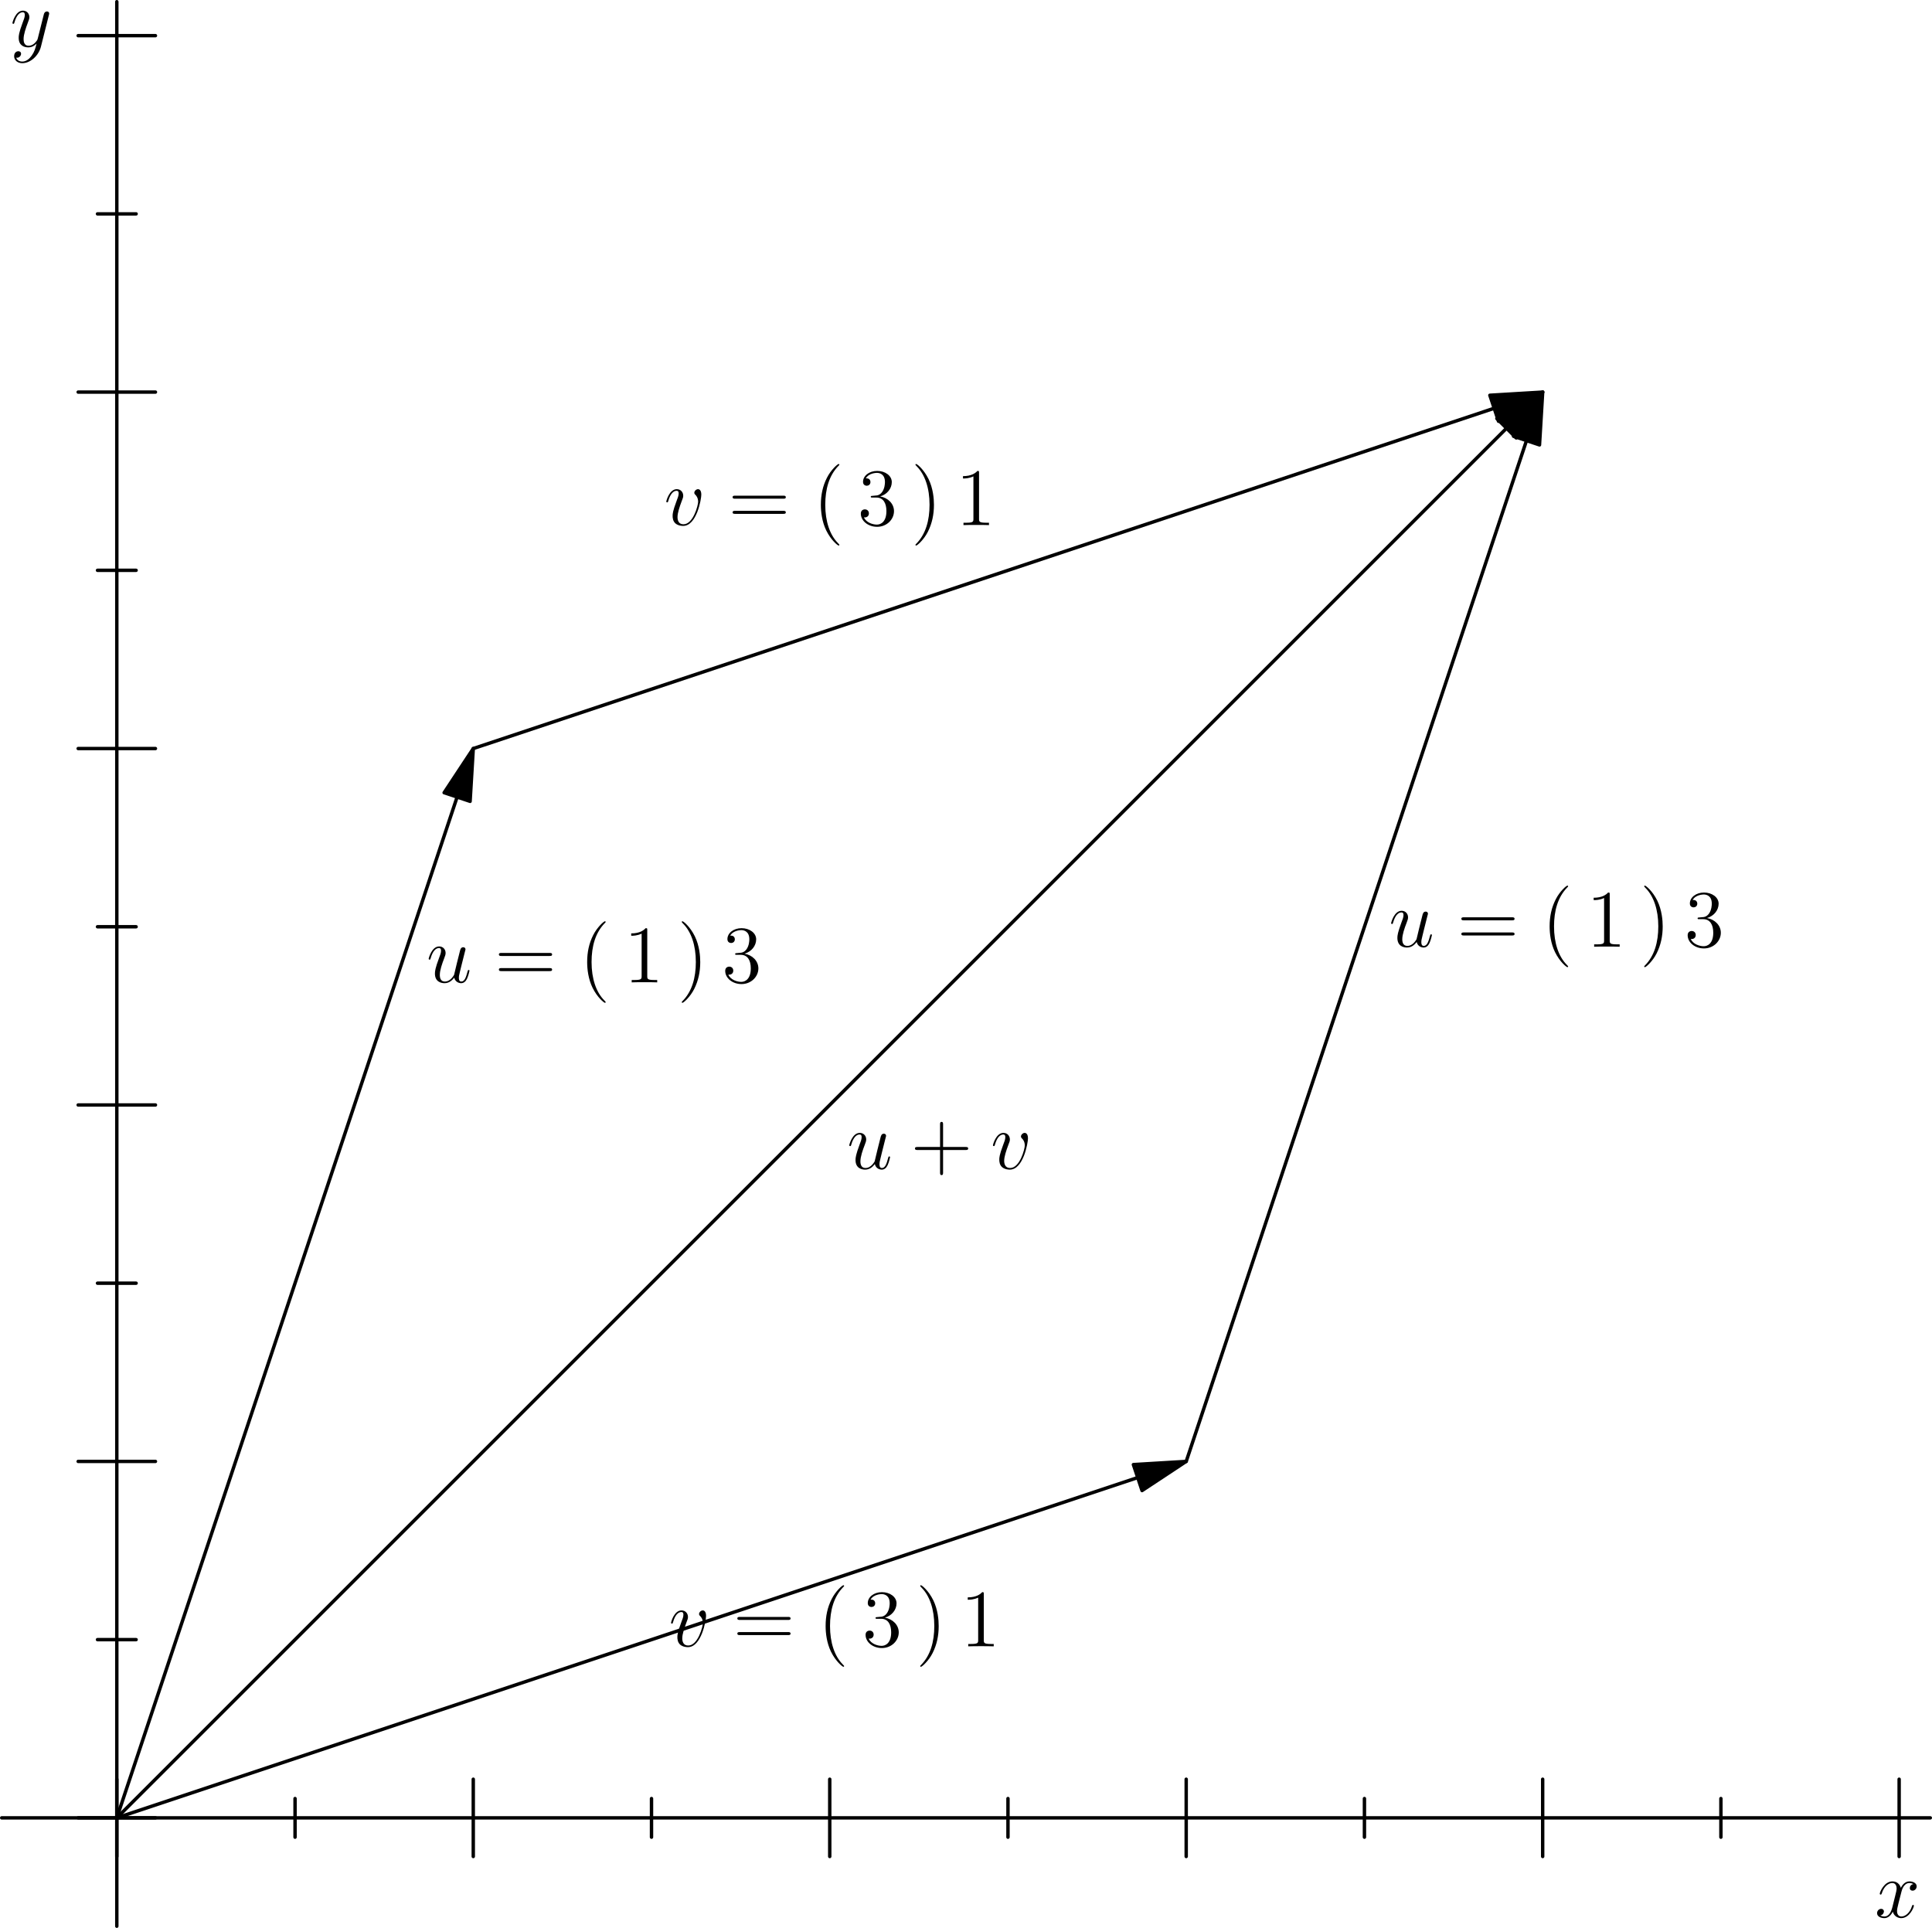
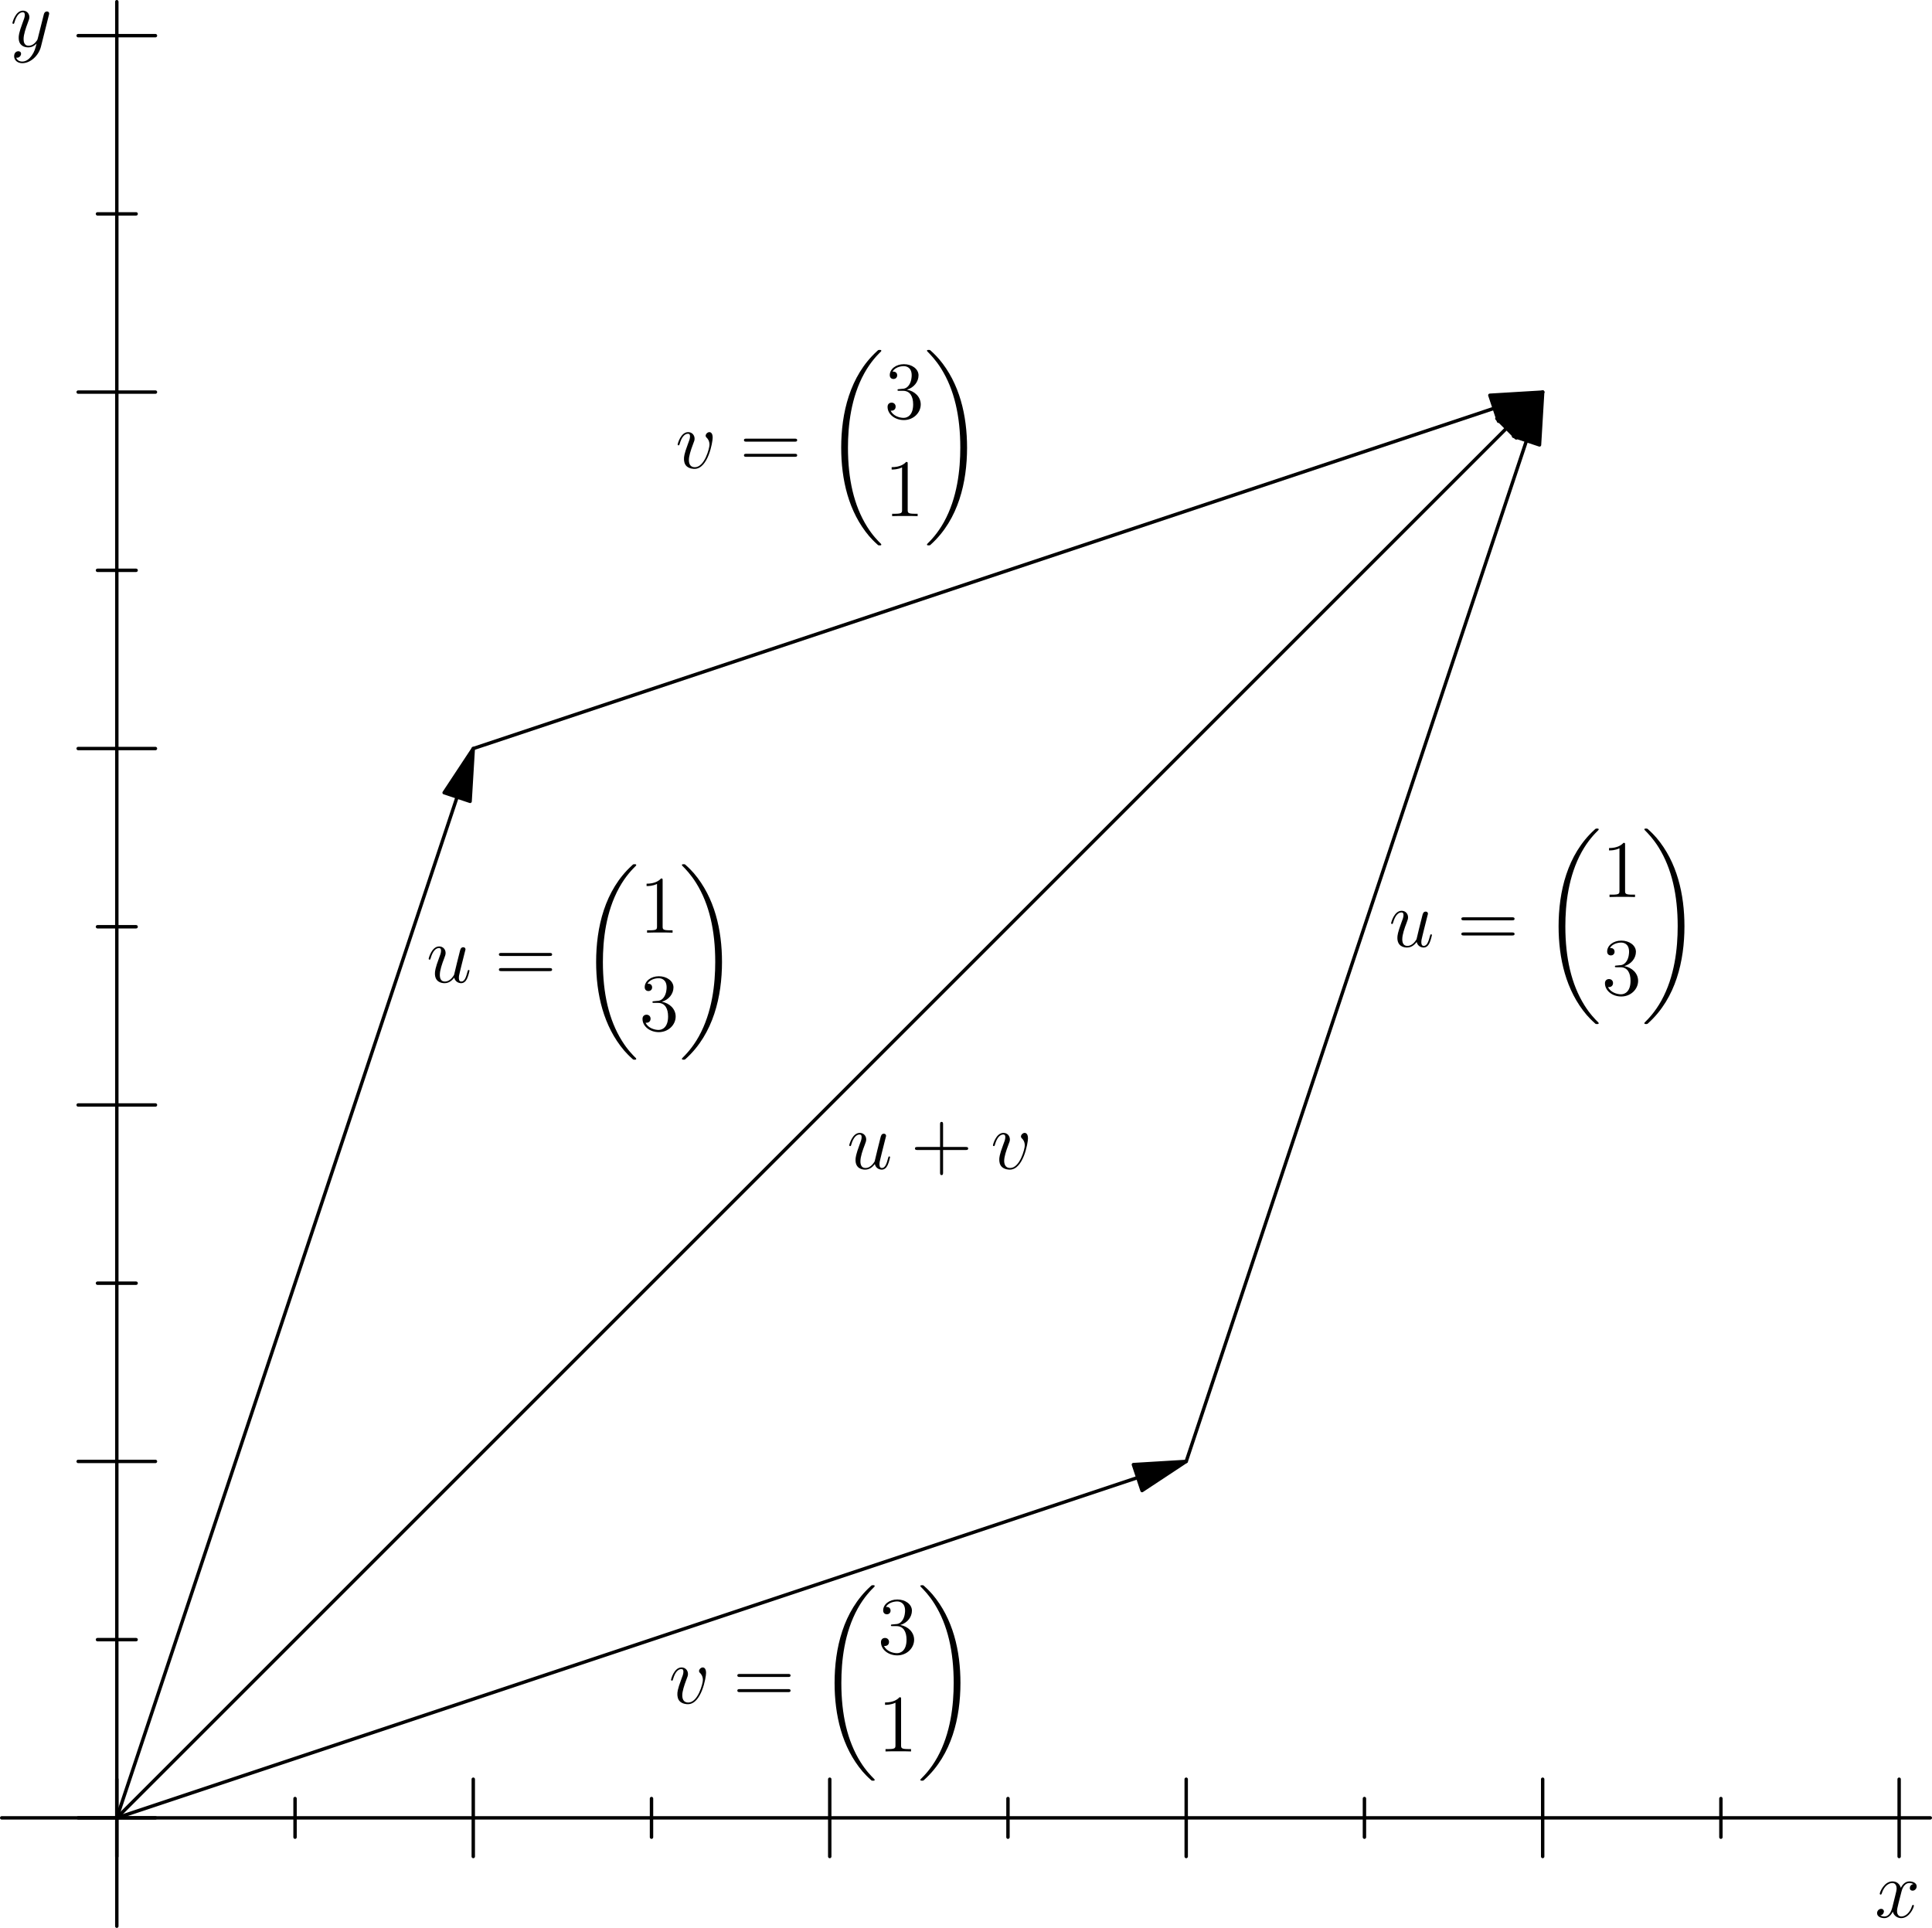
<svg xmlns="http://www.w3.org/2000/svg" xmlns:xlink="http://www.w3.org/1999/xlink" version="1.1" width="283.465pt" height="282.886pt" viewBox="56.409 53.858 283.465 282.886">
  <defs>
-     <path id="g1-40" d="M3.885 2.905C3.885 2.869 3.885 2.845 3.682 2.642C2.487 1.435 1.817-.538 1.817-2.977C1.817-5.296 2.379-7.293 3.766-8.703C3.885-8.811 3.885-8.835 3.885-8.871C3.885-8.942 3.826-8.966 3.778-8.966C3.622-8.966 2.642-8.106 2.056-6.934C1.447-5.727 1.172-4.447 1.172-2.977C1.172-1.913 1.339-.49 1.961 .789C2.666 2.224 3.646 3.001 3.778 3.001C3.826 3.001 3.885 2.977 3.885 2.905Z" />
-     <path id="g1-41" d="M3.371-2.977C3.371-3.885 3.252-5.368 2.582-6.755C1.877-8.189 .897-8.966 .765-8.966C.717-8.966 .658-8.942 .658-8.871C.658-8.835 .658-8.811 .861-8.608C2.056-7.4 2.726-5.428 2.726-2.989C2.726-.669 2.164 1.327 .777 2.738C.658 2.845 .658 2.869 .658 2.905C.658 2.977 .717 3.001 .765 3.001C.921 3.001 1.901 2.14 2.487 .968C3.096-.251 3.371-1.542 3.371-2.977Z" />
-     <path id="g1-43" d="M4.77-2.762H8.07C8.237-2.762 8.452-2.762 8.452-2.977C8.452-3.204 8.249-3.204 8.07-3.204H4.77V-6.504C4.77-6.671 4.77-6.886 4.555-6.886C4.328-6.886 4.328-6.683 4.328-6.504V-3.204H1.028C.861-3.204 .646-3.204 .646-2.989C.646-2.762 .849-2.762 1.028-2.762H4.328V.538C4.328 .705 4.328 .921 4.543 .921C4.77 .921 4.77 .717 4.77 .538V-2.762Z" />
-     <path id="g1-49" d="M3.443-7.663C3.443-7.938 3.443-7.95 3.204-7.95C2.917-7.627 2.319-7.185 1.088-7.185V-6.838C1.363-6.838 1.961-6.838 2.618-7.149V-.921C2.618-.49 2.582-.347 1.53-.347H1.16V0C1.482-.024 2.642-.024 3.037-.024S4.579-.024 4.902 0V-.347H4.531C3.479-.347 3.443-.49 3.443-.921V-7.663Z" />
-     <path id="g1-51" d="M2.2-4.292C1.997-4.28 1.949-4.268 1.949-4.16C1.949-4.041 2.008-4.041 2.224-4.041H2.774C3.79-4.041 4.244-3.204 4.244-2.056C4.244-.49 3.431-.072 2.845-.072C2.271-.072 1.291-.347 .944-1.136C1.327-1.076 1.674-1.291 1.674-1.722C1.674-2.068 1.423-2.307 1.088-2.307C.801-2.307 .49-2.14 .49-1.686C.49-.622 1.554 .251 2.881 .251C4.304 .251 5.356-.837 5.356-2.044C5.356-3.144 4.471-4.005 3.324-4.208C4.364-4.507 5.033-5.38 5.033-6.312C5.033-7.257 4.053-7.95 2.893-7.95C1.698-7.95 .813-7.221 .813-6.348C.813-5.87 1.184-5.774 1.363-5.774C1.614-5.774 1.901-5.954 1.901-6.312C1.901-6.695 1.614-6.862 1.351-6.862C1.279-6.862 1.255-6.862 1.219-6.85C1.674-7.663 2.798-7.663 2.857-7.663C3.252-7.663 4.029-7.484 4.029-6.312C4.029-6.085 3.993-5.416 3.646-4.902C3.288-4.376 2.881-4.34 2.558-4.328L2.2-4.292Z" />
-     <path id="g1-61" d="M8.07-3.873C8.237-3.873 8.452-3.873 8.452-4.089C8.452-4.316 8.249-4.316 8.07-4.316H1.028C.861-4.316 .646-4.316 .646-4.101C.646-3.873 .849-3.873 1.028-3.873H8.07ZM8.07-1.65C8.237-1.65 8.452-1.65 8.452-1.865C8.452-2.092 8.249-2.092 8.07-2.092H1.028C.861-2.092 .646-2.092 .646-1.877C.646-1.65 .849-1.65 1.028-1.65H8.07Z" />
-     <path id="g0-117" d="M4.077-.693C4.232-.024 4.806 .12 5.093 .12C5.475 .12 5.762-.132 5.954-.538C6.157-.968 6.312-1.674 6.312-1.71C6.312-1.769 6.265-1.817 6.193-1.817C6.085-1.817 6.073-1.757 6.025-1.578C5.81-.753 5.595-.12 5.117-.12C4.758-.12 4.758-.514 4.758-.669C4.758-.944 4.794-1.064 4.914-1.566C4.997-1.889 5.081-2.212 5.153-2.546L5.643-4.495C5.727-4.794 5.727-4.818 5.727-4.854C5.727-5.033 5.583-5.153 5.404-5.153C5.057-5.153 4.973-4.854 4.902-4.555C4.782-4.089 4.136-1.518 4.053-1.1C4.041-1.1 3.575-.12 2.702-.12C2.08-.12 1.961-.658 1.961-1.1C1.961-1.781 2.295-2.738 2.606-3.539C2.75-3.921 2.809-4.077 2.809-4.316C2.809-4.83 2.439-5.272 1.865-5.272C.765-5.272 .323-3.539 .323-3.443C.323-3.395 .371-3.335 .454-3.335C.562-3.335 .574-3.383 .622-3.551C.909-4.579 1.375-5.033 1.829-5.033C1.949-5.033 2.14-5.021 2.14-4.639C2.14-4.328 2.008-3.981 1.829-3.527C1.303-2.104 1.243-1.65 1.243-1.291C1.243-.072 2.164 .12 2.654 .12C3.419 .12 3.838-.406 4.077-.693Z" />
-     <path id="g0-118" d="M5.464-4.471C5.464-5.224 5.081-5.272 4.985-5.272C4.698-5.272 4.435-4.985 4.435-4.746C4.435-4.603 4.519-4.519 4.567-4.471C4.686-4.364 4.997-4.041 4.997-3.419C4.997-2.917 4.28-.12 2.845-.12C2.116-.12 1.973-.729 1.973-1.172C1.973-1.769 2.248-2.606 2.57-3.467C2.762-3.957 2.809-4.077 2.809-4.316C2.809-4.818 2.451-5.272 1.865-5.272C.765-5.272 .323-3.539 .323-3.443C.323-3.395 .371-3.335 .454-3.335C.562-3.335 .574-3.383 .622-3.551C.909-4.579 1.375-5.033 1.829-5.033C1.937-5.033 2.14-5.033 2.14-4.639C2.14-4.328 2.008-3.981 1.829-3.527C1.255-1.997 1.255-1.626 1.255-1.339C1.255-1.076 1.291-.586 1.662-.251C2.092 .12 2.69 .12 2.798 .12C4.782 .12 5.464-3.79 5.464-4.471Z" />
-     <path id="g0-120" d="M5.667-4.878C5.284-4.806 5.141-4.519 5.141-4.292C5.141-4.005 5.368-3.909 5.535-3.909C5.894-3.909 6.145-4.22 6.145-4.543C6.145-5.045 5.571-5.272 5.069-5.272C4.34-5.272 3.933-4.555 3.826-4.328C3.551-5.224 2.809-5.272 2.594-5.272C1.375-5.272 .729-3.706 .729-3.443C.729-3.395 .777-3.335 .861-3.335C.956-3.335 .98-3.407 1.004-3.455C1.411-4.782 2.212-5.033 2.558-5.033C3.096-5.033 3.204-4.531 3.204-4.244C3.204-3.981 3.132-3.706 2.989-3.132L2.582-1.494C2.403-.777 2.056-.12 1.423-.12C1.363-.12 1.064-.12 .813-.275C1.243-.359 1.339-.717 1.339-.861C1.339-1.1 1.16-1.243 .933-1.243C.646-1.243 .335-.992 .335-.61C.335-.108 .897 .12 1.411 .12C1.985 .12 2.391-.335 2.642-.825C2.833-.12 3.431 .12 3.873 .12C5.093 .12 5.738-1.447 5.738-1.71C5.738-1.769 5.691-1.817 5.619-1.817C5.511-1.817 5.499-1.757 5.464-1.662C5.141-.61 4.447-.12 3.909-.12C3.491-.12 3.264-.43 3.264-.921C3.264-1.184 3.312-1.375 3.503-2.164L3.921-3.79C4.101-4.507 4.507-5.033 5.057-5.033C5.081-5.033 5.416-5.033 5.667-4.878Z" />
-     <path id="g0-121" d="M3.144 1.339C2.821 1.793 2.355 2.2 1.769 2.2C1.626 2.2 1.052 2.176 .873 1.626C.909 1.638 .968 1.638 .992 1.638C1.351 1.638 1.59 1.327 1.59 1.052S1.363 .681 1.184 .681C.992 .681 .574 .825 .574 1.411C.574 2.02 1.088 2.439 1.769 2.439C2.965 2.439 4.172 1.339 4.507 .012L5.679-4.651C5.691-4.71 5.715-4.782 5.715-4.854C5.715-5.033 5.571-5.153 5.392-5.153C5.284-5.153 5.033-5.105 4.937-4.746L4.053-1.231C3.993-1.016 3.993-.992 3.897-.861C3.658-.526 3.264-.12 2.69-.12C2.02-.12 1.961-.777 1.961-1.1C1.961-1.781 2.283-2.702 2.606-3.563C2.738-3.909 2.809-4.077 2.809-4.316C2.809-4.818 2.451-5.272 1.865-5.272C.765-5.272 .323-3.539 .323-3.443C.323-3.395 .371-3.335 .454-3.335C.562-3.335 .574-3.383 .622-3.551C.909-4.555 1.363-5.033 1.829-5.033C1.937-5.033 2.14-5.033 2.14-4.639C2.14-4.328 2.008-3.981 1.829-3.527C1.243-1.961 1.243-1.566 1.243-1.279C1.243-.143 2.056 .12 2.654 .12C3.001 .12 3.431 .012 3.85-.43L3.862-.418C3.682 .287 3.563 .753 3.144 1.339Z" />
+     <path id="g2-43" d="M4.77-2.762H8.07C8.237-2.762 8.452-2.762 8.452-2.977C8.452-3.204 8.249-3.204 8.07-3.204H4.77V-6.504C4.77-6.671 4.77-6.886 4.555-6.886C4.328-6.886 4.328-6.683 4.328-6.504V-3.204H1.028C.861-3.204 .646-3.204 .646-2.989C.646-2.762 .849-2.762 1.028-2.762H4.328V.538C4.328 .705 4.328 .921 4.543 .921C4.77 .921 4.77 .717 4.77 .538V-2.762Z" />
+     <path id="g2-49" d="M3.443-7.663C3.443-7.938 3.443-7.95 3.204-7.95C2.917-7.627 2.319-7.185 1.088-7.185V-6.838C1.363-6.838 1.961-6.838 2.618-7.149V-.921C2.618-.49 2.582-.347 1.53-.347H1.16V0C1.482-.024 2.642-.024 3.037-.024S4.579-.024 4.902 0V-.347H4.531C3.479-.347 3.443-.49 3.443-.921V-7.663Z" />
+     <path id="g2-51" d="M2.2-4.292C1.997-4.28 1.949-4.268 1.949-4.16C1.949-4.041 2.008-4.041 2.224-4.041H2.774C3.79-4.041 4.244-3.204 4.244-2.056C4.244-.49 3.431-.072 2.845-.072C2.271-.072 1.291-.347 .944-1.136C1.327-1.076 1.674-1.291 1.674-1.722C1.674-2.068 1.423-2.307 1.088-2.307C.801-2.307 .49-2.14 .49-1.686C.49-.622 1.554 .251 2.881 .251C4.304 .251 5.356-.837 5.356-2.044C5.356-3.144 4.471-4.005 3.324-4.208C4.364-4.507 5.033-5.38 5.033-6.312C5.033-7.257 4.053-7.95 2.893-7.95C1.698-7.95 .813-7.221 .813-6.348C.813-5.87 1.184-5.774 1.363-5.774C1.614-5.774 1.901-5.954 1.901-6.312C1.901-6.695 1.614-6.862 1.351-6.862C1.279-6.862 1.255-6.862 1.219-6.85C1.674-7.663 2.798-7.663 2.857-7.663C3.252-7.663 4.029-7.484 4.029-6.312C4.029-6.085 3.993-5.416 3.646-4.902C3.288-4.376 2.881-4.34 2.558-4.328L2.2-4.292Z" />
+     <path id="g2-61" d="M8.07-3.873C8.237-3.873 8.452-3.873 8.452-4.089C8.452-4.316 8.249-4.316 8.07-4.316H1.028C.861-4.316 .646-4.316 .646-4.101C.646-3.873 .849-3.873 1.028-3.873H8.07ZM8.07-1.65C8.237-1.65 8.452-1.65 8.452-1.865C8.452-2.092 8.249-2.092 8.07-2.092H1.028C.861-2.092 .646-2.092 .646-1.877C.646-1.65 .849-1.65 1.028-1.65H8.07Z" />
+     <path id="g0-18" d="M8.369 28.083C8.369 28.035 8.345 28.011 8.321 27.975C7.878 27.533 7.077 26.732 6.276 25.441C4.352 22.356 3.479 18.471 3.479 13.868C3.479 10.652 3.909 6.504 5.882 2.941C6.826 1.243 7.807 .263 8.333-.263C8.369-.299 8.369-.323 8.369-.359C8.369-.478 8.285-.478 8.118-.478S7.926-.478 7.747-.299C3.742 3.347 2.487 8.823 2.487 13.856C2.487 18.554 3.563 23.289 6.599 26.863C6.838 27.138 7.293 27.628 7.783 28.059C7.926 28.202 7.95 28.202 8.118 28.202S8.369 28.202 8.369 28.083Z" />
+     <path id="g0-19" d="M6.3 13.868C6.3 9.17 5.224 4.435 2.188 .861C1.949 .586 1.494 .096 1.004-.335C.861-.478 .837-.478 .669-.478C.526-.478 .418-.478 .418-.359C.418-.311 .466-.263 .49-.239C.909 .191 1.71 .992 2.511 2.283C4.435 5.368 5.308 9.253 5.308 13.856C5.308 17.072 4.878 21.22 2.905 24.783C1.961 26.481 .968 27.473 .466 27.975C.442 28.011 .418 28.047 .418 28.083C.418 28.202 .526 28.202 .669 28.202C.837 28.202 .861 28.202 1.04 28.023C5.045 24.377 6.3 18.901 6.3 13.868Z" />
+     <path id="g1-117" d="M4.077-.693C4.232-.024 4.806 .12 5.093 .12C5.475 .12 5.762-.132 5.954-.538C6.157-.968 6.312-1.674 6.312-1.71C6.312-1.769 6.265-1.817 6.193-1.817C6.085-1.817 6.073-1.757 6.025-1.578C5.81-.753 5.595-.12 5.117-.12C4.758-.12 4.758-.514 4.758-.669C4.758-.944 4.794-1.064 4.914-1.566C4.997-1.889 5.081-2.212 5.153-2.546L5.643-4.495C5.727-4.794 5.727-4.818 5.727-4.854C5.727-5.033 5.583-5.153 5.404-5.153C5.057-5.153 4.973-4.854 4.902-4.555C4.782-4.089 4.136-1.518 4.053-1.1C4.041-1.1 3.575-.12 2.702-.12C2.08-.12 1.961-.658 1.961-1.1C1.961-1.781 2.295-2.738 2.606-3.539C2.75-3.921 2.809-4.077 2.809-4.316C2.809-4.83 2.439-5.272 1.865-5.272C.765-5.272 .323-3.539 .323-3.443C.323-3.395 .371-3.335 .454-3.335C.562-3.335 .574-3.383 .622-3.551C.909-4.579 1.375-5.033 1.829-5.033C1.949-5.033 2.14-5.021 2.14-4.639C2.14-4.328 2.008-3.981 1.829-3.527C1.303-2.104 1.243-1.65 1.243-1.291C1.243-.072 2.164 .12 2.654 .12C3.419 .12 3.838-.406 4.077-.693Z" />
+     <path id="g1-118" d="M5.464-4.471C5.464-5.224 5.081-5.272 4.985-5.272C4.698-5.272 4.435-4.985 4.435-4.746C4.435-4.603 4.519-4.519 4.567-4.471C4.686-4.364 4.997-4.041 4.997-3.419C4.997-2.917 4.28-.12 2.845-.12C2.116-.12 1.973-.729 1.973-1.172C1.973-1.769 2.248-2.606 2.57-3.467C2.762-3.957 2.809-4.077 2.809-4.316C2.809-4.818 2.451-5.272 1.865-5.272C.765-5.272 .323-3.539 .323-3.443C.323-3.395 .371-3.335 .454-3.335C.562-3.335 .574-3.383 .622-3.551C.909-4.579 1.375-5.033 1.829-5.033C1.937-5.033 2.14-5.033 2.14-4.639C2.14-4.328 2.008-3.981 1.829-3.527C1.255-1.997 1.255-1.626 1.255-1.339C1.255-1.076 1.291-.586 1.662-.251C2.092 .12 2.69 .12 2.798 .12C4.782 .12 5.464-3.79 5.464-4.471Z" />
+     <path id="g1-120" d="M5.667-4.878C5.284-4.806 5.141-4.519 5.141-4.292C5.141-4.005 5.368-3.909 5.535-3.909C5.894-3.909 6.145-4.22 6.145-4.543C6.145-5.045 5.571-5.272 5.069-5.272C4.34-5.272 3.933-4.555 3.826-4.328C3.551-5.224 2.809-5.272 2.594-5.272C1.375-5.272 .729-3.706 .729-3.443C.729-3.395 .777-3.335 .861-3.335C.956-3.335 .98-3.407 1.004-3.455C1.411-4.782 2.212-5.033 2.558-5.033C3.096-5.033 3.204-4.531 3.204-4.244C3.204-3.981 3.132-3.706 2.989-3.132L2.582-1.494C2.403-.777 2.056-.12 1.423-.12C1.363-.12 1.064-.12 .813-.275C1.243-.359 1.339-.717 1.339-.861C1.339-1.1 1.16-1.243 .933-1.243C.646-1.243 .335-.992 .335-.61C.335-.108 .897 .12 1.411 .12C1.985 .12 2.391-.335 2.642-.825C2.833-.12 3.431 .12 3.873 .12C5.093 .12 5.738-1.447 5.738-1.71C5.738-1.769 5.691-1.817 5.619-1.817C5.511-1.817 5.499-1.757 5.464-1.662C5.141-.61 4.447-.12 3.909-.12C3.491-.12 3.264-.43 3.264-.921C3.264-1.184 3.312-1.375 3.503-2.164L3.921-3.79C4.101-4.507 4.507-5.033 5.057-5.033C5.081-5.033 5.416-5.033 5.667-4.878Z" />
+     <path id="g1-121" d="M3.144 1.339C2.821 1.793 2.355 2.2 1.769 2.2C1.626 2.2 1.052 2.176 .873 1.626C.909 1.638 .968 1.638 .992 1.638C1.351 1.638 1.59 1.327 1.59 1.052S1.363 .681 1.184 .681C.992 .681 .574 .825 .574 1.411C.574 2.02 1.088 2.439 1.769 2.439C2.965 2.439 4.172 1.339 4.507 .012L5.679-4.651C5.691-4.71 5.715-4.782 5.715-4.854C5.715-5.033 5.571-5.153 5.392-5.153C5.284-5.153 5.033-5.105 4.937-4.746L4.053-1.231C3.993-1.016 3.993-.992 3.897-.861C3.658-.526 3.264-.12 2.69-.12C2.02-.12 1.961-.777 1.961-1.1C1.961-1.781 2.283-2.702 2.606-3.563C2.738-3.909 2.809-4.077 2.809-4.316C2.809-4.818 2.451-5.272 1.865-5.272C.765-5.272 .323-3.539 .323-3.443C.323-3.395 .371-3.335 .454-3.335C.562-3.335 .574-3.383 .622-3.551C.909-4.555 1.363-5.033 1.829-5.033C1.937-5.033 2.14-5.033 2.14-4.639C2.14-4.328 2.008-3.981 1.829-3.527C1.243-1.961 1.243-1.566 1.243-1.279C1.243-.143 2.056 .12 2.654 .12C3.001 .12 3.431 .012 3.85-.43L3.862-.418C3.682 .287 3.563 .753 3.144 1.339Z" />
  </defs>
  <g id="page1">
    <g>
      <g transform="matrix(0.996264 0 0 0.996264 73.5474 320.595)">
        <path d="M 0 15.958L 0 -267.486" fill="none" stroke="#000000" stroke-linecap="round" stroke-linejoin="round" stroke-miterlimit="10.037" stroke-width="0.502" />
      </g>
    </g>
    <g>
      <g transform="matrix(0.996264 0 0 0.996264 73.5474 320.595)">
        <path d="M -5.691 -7.28544e-16L 5.691 -7.28544e-16" fill="none" stroke="#000000" stroke-linecap="round" stroke-linejoin="round" stroke-miterlimit="10.037" stroke-width="0.502" />
      </g>
    </g>
    <g>
      <g transform="matrix(0.996264 0 0 0.996264 73.5474 320.595)">
        <path d="M -5.691 -52.497L 5.691 -52.497" fill="none" stroke="#000000" stroke-linecap="round" stroke-linejoin="round" stroke-miterlimit="10.037" stroke-width="0.502" />
      </g>
    </g>
    <g>
      <g transform="matrix(0.996264 0 0 0.996264 73.5474 320.595)">
        <path d="M -5.691 -104.994L 5.691 -104.994" fill="none" stroke="#000000" stroke-linecap="round" stroke-linejoin="round" stroke-miterlimit="10.037" stroke-width="0.502" />
      </g>
    </g>
    <g>
      <g transform="matrix(0.996264 0 0 0.996264 73.5474 320.595)">
        <path d="M -5.691 -157.491L 5.691 -157.491" fill="none" stroke="#000000" stroke-linecap="round" stroke-linejoin="round" stroke-miterlimit="10.037" stroke-width="0.502" />
      </g>
    </g>
    <g>
      <g transform="matrix(0.996264 0 0 0.996264 73.5474 320.595)">
        <path d="M -5.691 -209.989L 5.691 -209.989" fill="none" stroke="#000000" stroke-linecap="round" stroke-linejoin="round" stroke-miterlimit="10.037" stroke-width="0.502" />
      </g>
    </g>
    <g>
      <g transform="matrix(0.996264 0 0 0.996264 73.5474 320.595)">
        <path d="M -5.691 -262.486L 5.691 -262.486" fill="none" stroke="#000000" stroke-linecap="round" stroke-linejoin="round" stroke-miterlimit="10.037" stroke-width="0.502" />
      </g>
    </g>
    <g>
      <g transform="matrix(0.996264 0 0 0.996264 73.5474 320.595)">
        <path d="M -2.845 -26.249L 2.845 -26.249" fill="none" stroke="#000000" stroke-linecap="round" stroke-linejoin="round" stroke-miterlimit="10.037" stroke-width="0.502" />
      </g>
    </g>
    <g>
      <g transform="matrix(0.996264 0 0 0.996264 73.5474 320.595)">
        <path d="M -2.845 -78.746L 2.845 -78.746" fill="none" stroke="#000000" stroke-linecap="round" stroke-linejoin="round" stroke-miterlimit="10.037" stroke-width="0.502" />
      </g>
    </g>
    <g>
      <g transform="matrix(0.996264 0 0 0.996264 73.5474 320.595)">
        <path d="M -2.845 -131.243L 2.845 -131.243" fill="none" stroke="#000000" stroke-linecap="round" stroke-linejoin="round" stroke-miterlimit="10.037" stroke-width="0.502" />
      </g>
    </g>
    <g>
      <g transform="matrix(0.996264 0 0 0.996264 73.5474 320.595)">
        <path d="M -2.845 -183.74L 2.845 -183.74" fill="none" stroke="#000000" stroke-linecap="round" stroke-linejoin="round" stroke-miterlimit="10.037" stroke-width="0.502" />
      </g>
    </g>
    <g>
      <g transform="matrix(0.996264 0 0 0.996264 73.5474 320.595)">
        <path d="M -2.845 -236.237L 2.845 -236.237" fill="none" stroke="#000000" stroke-linecap="round" stroke-linejoin="round" stroke-miterlimit="10.037" stroke-width="0.502" />
      </g>
    </g>
-     <use x="57.909" y="60.691" xlink:href="#g0-121" />
+     <use x="57.909" y="60.691" xlink:href="#g1-121" />
    <g>
      <g transform="matrix(0.996264 0 0 0.996264 73.5474 320.595)">
        <path d="M -16.951 -0L 267.074 0" fill="none" stroke="#000000" stroke-linecap="round" stroke-linejoin="round" stroke-miterlimit="10.037" stroke-width="0.502" />
      </g>
    </g>
    <g>
      <g transform="matrix(0.996264 0 0 0.996264 73.5474 320.595)">
        <path d="M 1.45709e-15 -5.691L 1.45709e-15 5.691" fill="none" stroke="#000000" stroke-linecap="round" stroke-linejoin="round" stroke-miterlimit="10.037" stroke-width="0.502" />
      </g>
    </g>
    <g>
      <g transform="matrix(0.996264 0 0 0.996264 73.5474 320.595)">
        <path d="M 52.497 -5.691L 52.497 5.691" fill="none" stroke="#000000" stroke-linecap="round" stroke-linejoin="round" stroke-miterlimit="10.037" stroke-width="0.502" />
      </g>
    </g>
    <g>
      <g transform="matrix(0.996264 0 0 0.996264 73.5474 320.595)">
        <path d="M 104.994 -5.691L 104.994 5.691" fill="none" stroke="#000000" stroke-linecap="round" stroke-linejoin="round" stroke-miterlimit="10.037" stroke-width="0.502" />
      </g>
    </g>
    <g>
      <g transform="matrix(0.996264 0 0 0.996264 73.5474 320.595)">
        <path d="M 157.491 -5.691L 157.491 5.691" fill="none" stroke="#000000" stroke-linecap="round" stroke-linejoin="round" stroke-miterlimit="10.037" stroke-width="0.502" />
      </g>
    </g>
    <g>
      <g transform="matrix(0.996264 0 0 0.996264 73.5474 320.595)">
        <path d="M 209.989 -5.691L 209.989 5.691" fill="none" stroke="#000000" stroke-linecap="round" stroke-linejoin="round" stroke-miterlimit="10.037" stroke-width="0.502" />
      </g>
    </g>
    <g>
      <g transform="matrix(0.996264 0 0 0.996264 73.5474 320.595)">
        <path d="M 262.486 -5.691L 262.486 5.691" fill="none" stroke="#000000" stroke-linecap="round" stroke-linejoin="round" stroke-miterlimit="10.037" stroke-width="0.502" />
      </g>
    </g>
    <g>
      <g transform="matrix(0.996264 0 0 0.996264 73.5474 320.595)">
        <path d="M 26.249 -2.845L 26.249 2.845" fill="none" stroke="#000000" stroke-linecap="round" stroke-linejoin="round" stroke-miterlimit="10.037" stroke-width="0.502" />
      </g>
    </g>
    <g>
      <g transform="matrix(0.996264 0 0 0.996264 73.5474 320.595)">
        <path d="M 78.746 -2.845L 78.746 2.845" fill="none" stroke="#000000" stroke-linecap="round" stroke-linejoin="round" stroke-miterlimit="10.037" stroke-width="0.502" />
      </g>
    </g>
    <g>
      <g transform="matrix(0.996264 0 0 0.996264 73.5474 320.595)">
        <path d="M 131.243 -2.845L 131.243 2.845" fill="none" stroke="#000000" stroke-linecap="round" stroke-linejoin="round" stroke-miterlimit="10.037" stroke-width="0.502" />
      </g>
    </g>
    <g>
      <g transform="matrix(0.996264 0 0 0.996264 73.5474 320.595)">
        <path d="M 183.74 -2.845L 183.74 2.845" fill="none" stroke="#000000" stroke-linecap="round" stroke-linejoin="round" stroke-miterlimit="10.037" stroke-width="0.502" />
      </g>
    </g>
    <g>
      <g transform="matrix(0.996264 0 0 0.996264 73.5474 320.595)">
        <path d="M 236.237 -2.845L 236.237 2.845" fill="none" stroke="#000000" stroke-linecap="round" stroke-linejoin="round" stroke-miterlimit="10.037" stroke-width="0.502" />
      </g>
    </g>
-     <use x="331.48" y="335.188" xlink:href="#g0-120" />
+     <use x="331.48" y="335.188" xlink:href="#g1-120" />
    <g transform="matrix(0.996264 0 0 0.996264 73.5474 320.595)">
      <path d="M 50.117 -150.35L 0 0" fill="none" stroke="#000000" stroke-linecap="round" stroke-linejoin="round" stroke-miterlimit="10.037" stroke-width="0.502" />
    </g>
    <g transform="matrix(0.996264 0 0 0.996264 73.5474 320.595)">
      <path d="M 52.497 -157.491L 48.203 -150.987L 52.03 -149.712L 52.497 -157.491Z" fill="#000000" />
    </g>
    <g transform="matrix(0.996264 0 0 0.996264 73.5474 320.595)">
      <path d="M 52.497 -157.491L 48.203 -150.987L 52.03 -149.712L 52.497 -157.491Z" fill="none" stroke="#000000" stroke-linecap="round" stroke-linejoin="round" stroke-miterlimit="10.037" stroke-width="0.502" />
    </g>
    <g transform="matrix(0.996264 0 0 0.996264 73.5474 320.595)">
      <path d="M 202.847 -207.608L 52.497 -157.491" fill="none" stroke="#000000" stroke-linecap="round" stroke-linejoin="round" stroke-miterlimit="10.037" stroke-width="0.502" />
    </g>
    <g transform="matrix(0.996264 0 0 0.996264 73.5474 320.595)">
      <path d="M 209.989 -209.989L 202.209 -209.522L 203.485 -205.694L 209.989 -209.989Z" fill="#000000" />
    </g>
    <g transform="matrix(0.996264 0 0 0.996264 73.5474 320.595)">
      <path d="M 209.989 -209.989L 202.209 -209.522L 203.485 -205.694L 209.989 -209.989Z" fill="none" stroke="#000000" stroke-linecap="round" stroke-linejoin="round" stroke-miterlimit="10.037" stroke-width="0.502" />
    </g>
    <g transform="matrix(0.996264 0 0 0.996264 73.5474 320.595)">
      <path d="M 204.665 -204.665L 0 0" fill="none" stroke="#000000" stroke-linecap="round" stroke-linejoin="round" stroke-miterlimit="10.037" stroke-width="0.502" />
    </g>
    <g transform="matrix(0.996264 0 0 0.996264 73.5474 320.595)">
      <path d="M 209.989 -209.989L 203.239 -206.092L 206.092 -203.239L 209.989 -209.989Z" fill="#000000" />
    </g>
    <g transform="matrix(0.996264 0 0 0.996264 73.5474 320.595)">
      <path d="M 209.989 -209.989L 203.239 -206.092L 206.092 -203.239L 209.989 -209.989Z" fill="none" stroke="#000000" stroke-linecap="round" stroke-linejoin="round" stroke-miterlimit="10.037" stroke-width="0.502" />
    </g>
    <g transform="matrix(0.996264 0 0 0.996264 73.5474 320.595)">
      <path d="M 150.35 -50.117L 0 0" fill="none" stroke="#000000" stroke-linecap="round" stroke-linejoin="round" stroke-miterlimit="10.037" stroke-width="0.502" />
    </g>
    <g transform="matrix(0.996264 0 0 0.996264 73.5474 320.595)">
      <path d="M 157.491 -52.497L 149.712 -52.03L 150.987 -48.203L 157.491 -52.497Z" fill="#000000" />
    </g>
    <g transform="matrix(0.996264 0 0 0.996264 73.5474 320.595)">
      <path d="M 157.491 -52.497L 149.712 -52.03L 150.987 -48.203L 157.491 -52.497Z" fill="none" stroke="#000000" stroke-linecap="round" stroke-linejoin="round" stroke-miterlimit="10.037" stroke-width="0.502" />
    </g>
    <g transform="matrix(0.996264 0 0 0.996264 73.5474 320.595)">
      <path d="M 207.608 -202.847L 157.491 -52.497" fill="none" stroke="#000000" stroke-linecap="round" stroke-linejoin="round" stroke-miterlimit="10.037" stroke-width="0.502" />
    </g>
    <g transform="matrix(0.996264 0 0 0.996264 73.5474 320.595)">
      <path d="M 209.989 -209.989L 205.694 -203.485L 209.522 -202.209L 209.989 -209.989Z" fill="#000000" />
    </g>
    <g transform="matrix(0.996264 0 0 0.996264 73.5474 320.595)">
      <path d="M 209.989 -209.989L 205.694 -203.485L 209.522 -202.209L 209.989 -209.989Z" fill="none" stroke="#000000" stroke-linecap="round" stroke-linejoin="round" stroke-miterlimit="10.037" stroke-width="0.502" />
    </g>
-     <use x="118.979" y="198.001" xlink:href="#g0-117" />
-     <use x="128.962" y="198.001" xlink:href="#g1-61" />
-     <use x="141.387" y="198.001" xlink:href="#g1-40" />
-     <use x="147.932" y="198.001" xlink:href="#g1-49" />
-     <use x="155.778" y="198.001" xlink:href="#g1-41" />
-     <use x="162.323" y="198.001" xlink:href="#g1-51" />
-     <use x="153.842" y="130.906" xlink:href="#g0-118" />
-     <use x="163.251" y="130.906" xlink:href="#g1-61" />
-     <use x="175.676" y="130.906" xlink:href="#g1-40" />
-     <use x="182.221" y="130.906" xlink:href="#g1-51" />
-     <use x="190.067" y="130.906" xlink:href="#g1-41" />
-     <use x="196.612" y="130.906" xlink:href="#g1-49" />
-     <use x="260.191" y="192.771" xlink:href="#g0-117" />
-     <use x="270.175" y="192.771" xlink:href="#g1-61" />
-     <use x="282.6" y="192.771" xlink:href="#g1-40" />
-     <use x="289.145" y="192.771" xlink:href="#g1-49" />
-     <use x="296.99" y="192.771" xlink:href="#g1-41" />
-     <use x="303.535" y="192.771" xlink:href="#g1-51" />
-     <use x="154.539" y="295.427" xlink:href="#g0-118" />
-     <use x="163.948" y="295.427" xlink:href="#g1-61" />
-     <use x="176.373" y="295.427" xlink:href="#g1-40" />
-     <use x="182.918" y="295.427" xlink:href="#g1-51" />
-     <use x="190.764" y="295.427" xlink:href="#g1-41" />
-     <use x="197.309" y="295.427" xlink:href="#g1-49" />
-     <use x="180.689" y="225.36" xlink:href="#g0-117" />
-     <use x="190.008" y="225.36" xlink:href="#g1-43" />
-     <use x="201.77" y="225.36" xlink:href="#g0-118" />
+     <use x="118.979" y="198.001" xlink:href="#g1-117" />
+     <use x="128.962" y="198.001" xlink:href="#g2-61" />
+     <use x="141.387" y="181.144" xlink:href="#g0-18" />
+     <use x="150.188" y="190.709" xlink:href="#g2-49" />
+     <use x="150.188" y="205.055" xlink:href="#g2-51" />
+     <use x="156.041" y="181.144" xlink:href="#g0-19" />
+     <use x="155.509" y="122.537" xlink:href="#g1-118" />
+     <use x="164.918" y="122.537" xlink:href="#g2-61" />
+     <use x="177.344" y="105.68" xlink:href="#g0-18" />
+     <use x="186.144" y="115.245" xlink:href="#g2-51" />
+     <use x="186.144" y="129.591" xlink:href="#g2-49" />
+     <use x="191.997" y="105.68" xlink:href="#g0-19" />
+     <use x="260.191" y="192.771" xlink:href="#g1-117" />
+     <use x="270.175" y="192.771" xlink:href="#g2-61" />
+     <use x="282.6" y="175.914" xlink:href="#g0-18" />
+     <use x="291.4" y="185.479" xlink:href="#g2-49" />
+     <use x="291.4" y="199.825" xlink:href="#g2-51" />
+     <use x="297.253" y="175.914" xlink:href="#g0-19" />
+     <use x="154.539" y="303.795" xlink:href="#g1-118" />
+     <use x="163.948" y="303.795" xlink:href="#g2-61" />
+     <use x="176.373" y="286.938" xlink:href="#g0-18" />
+     <use x="185.174" y="296.503" xlink:href="#g2-51" />
+     <use x="185.174" y="310.849" xlink:href="#g2-49" />
+     <use x="191.027" y="286.938" xlink:href="#g0-19" />
+     <use x="180.689" y="225.36" xlink:href="#g1-117" />
+     <use x="190.008" y="225.36" xlink:href="#g2-43" />
+     <use x="201.77" y="225.36" xlink:href="#g1-118" />
  </g>
</svg>
